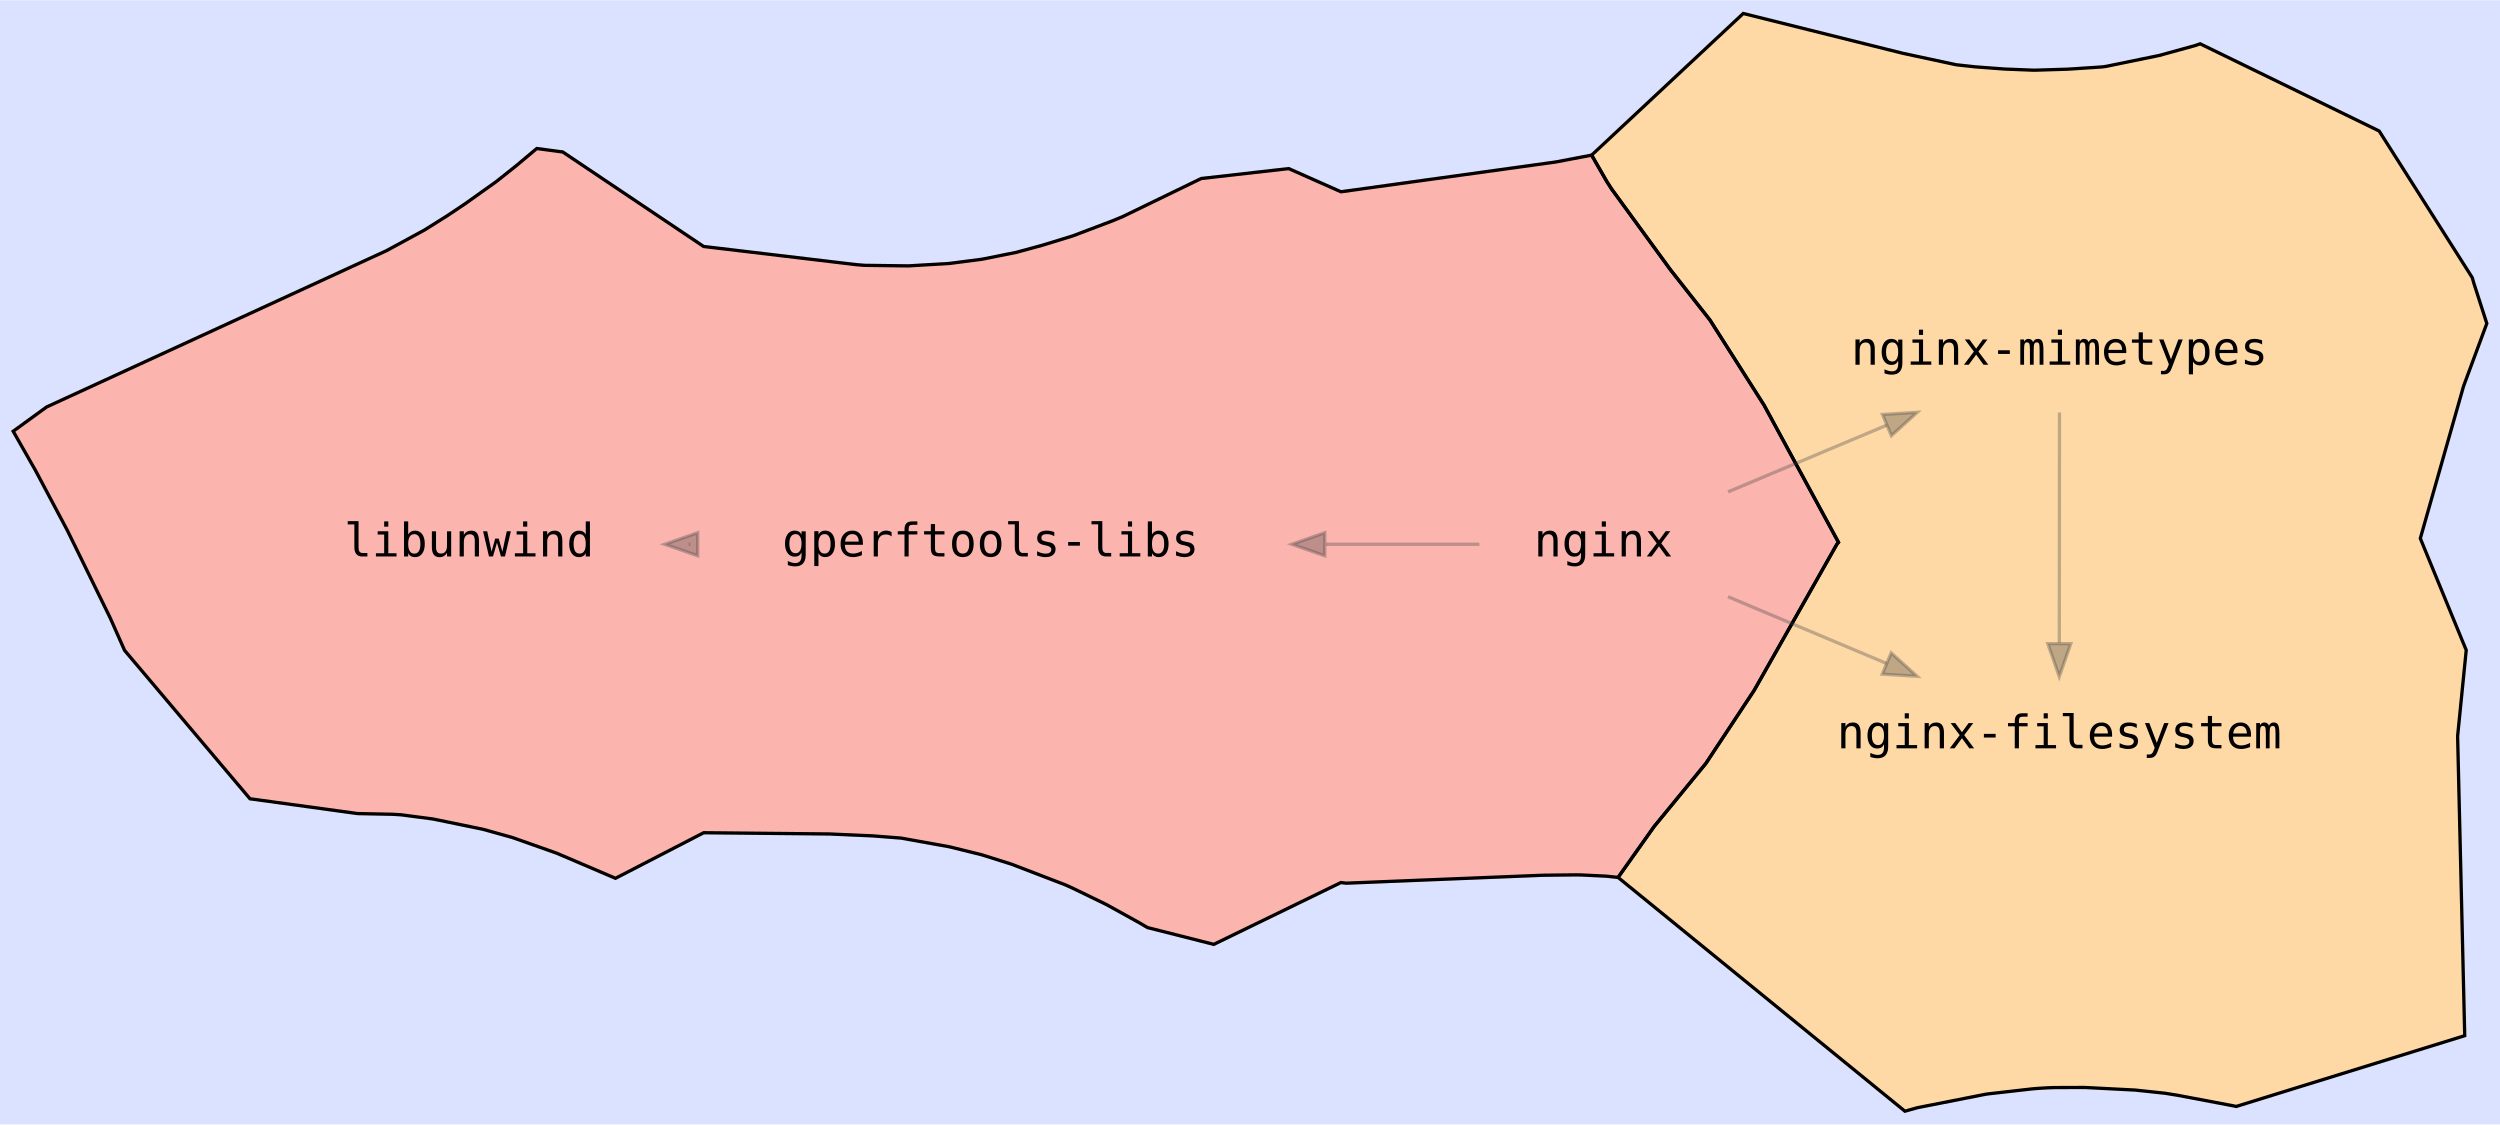
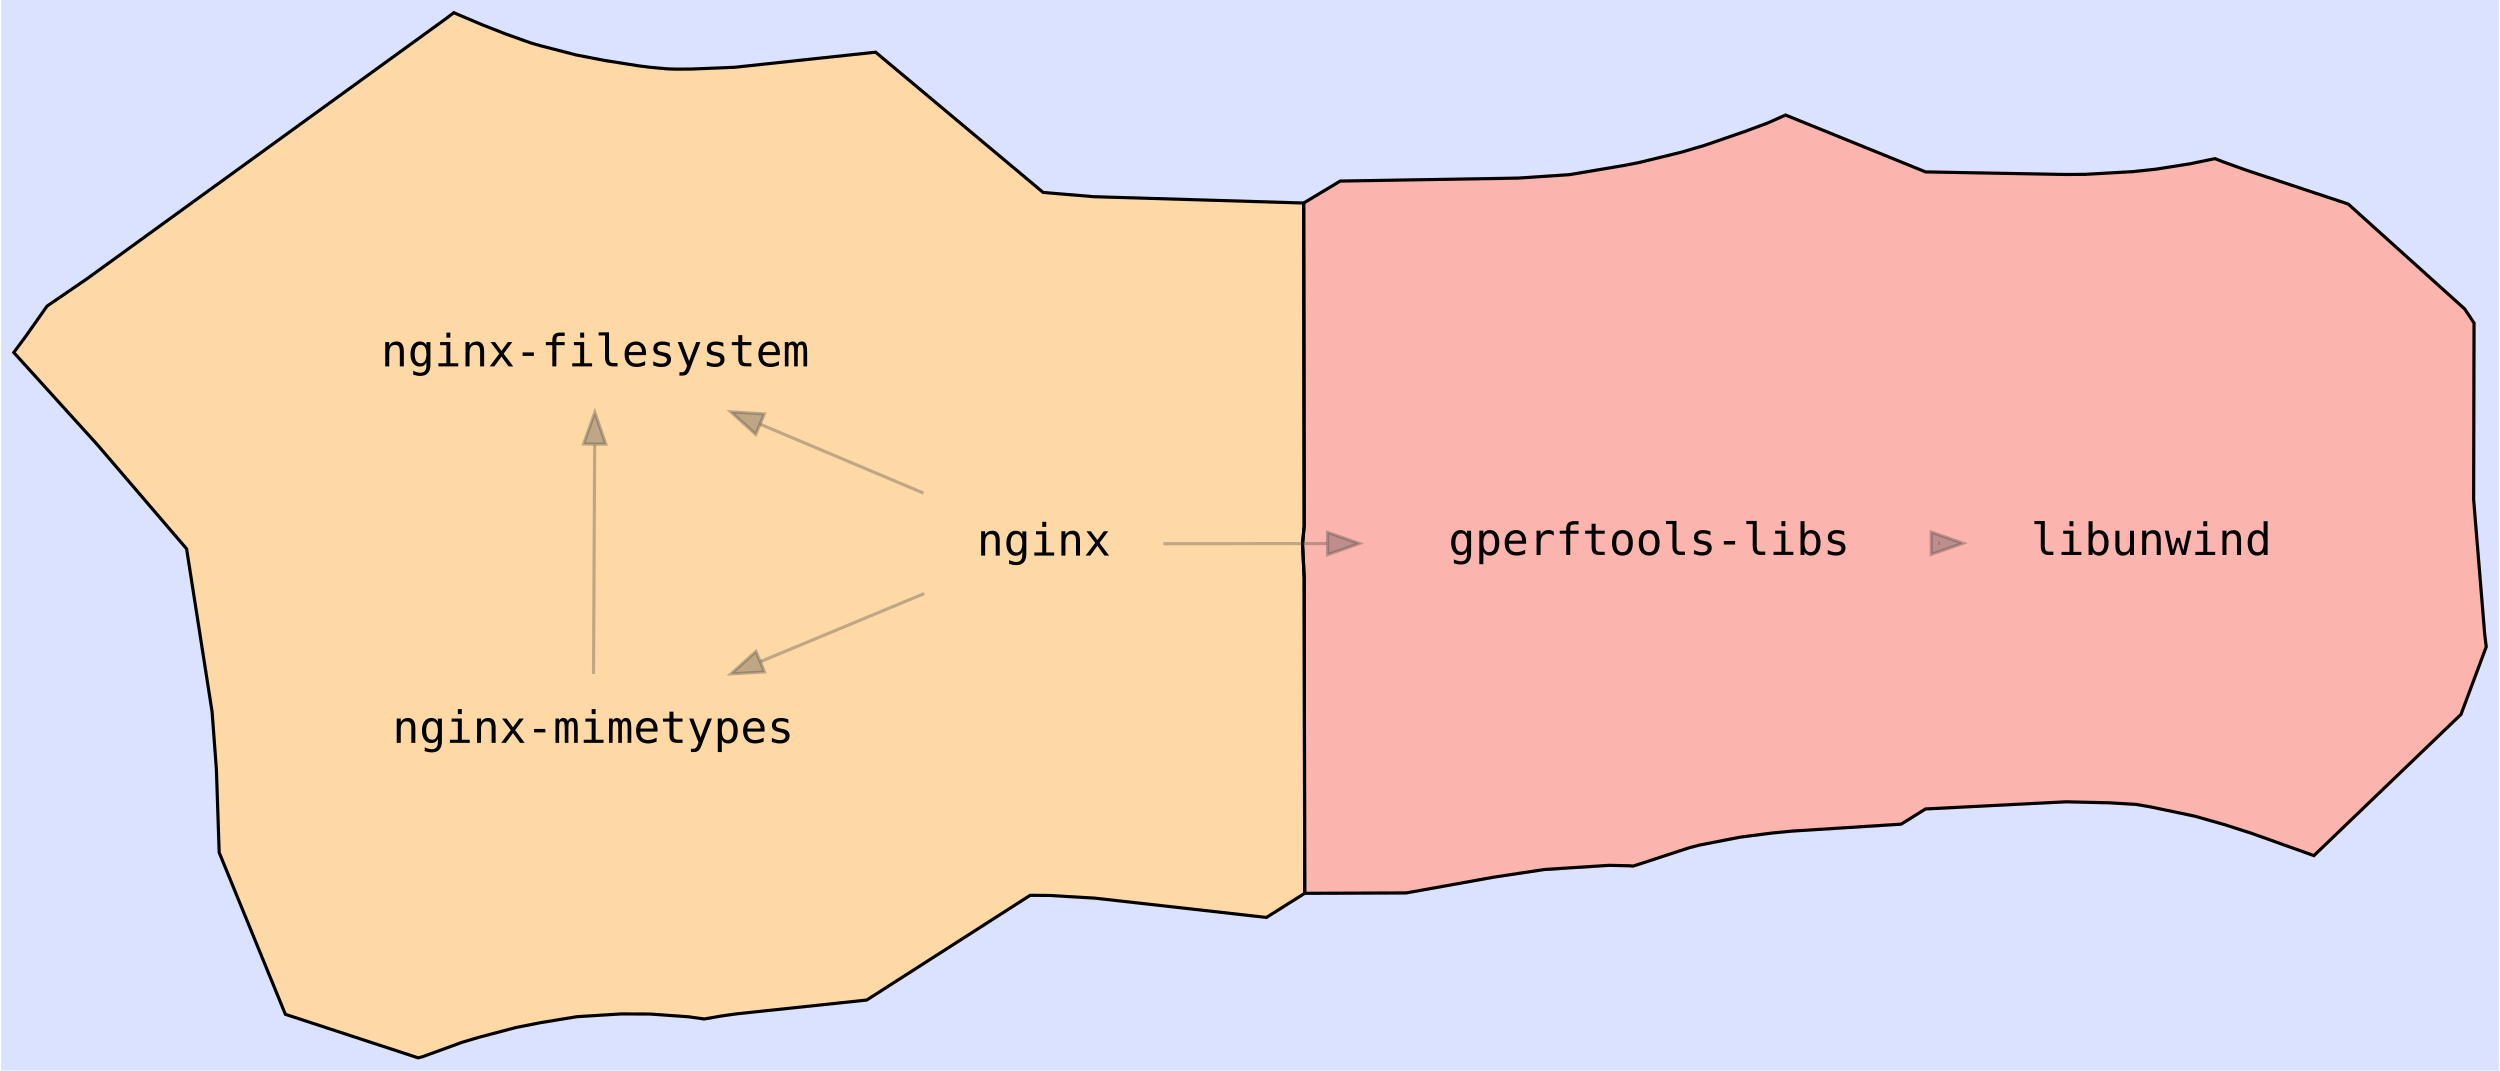
- <svg xmlns="http://www.w3.org/2000/svg" width="758pt" height="341pt" viewBox="0.00 0.00 758.24 340.93">
-   <g id="graph0" class="graph" transform="scale(1 1) rotate(0) translate(83.154 241.1751)">
-     <polygon fill="#dae2ff" stroke="transparent" points="-83.154,99.757 -83.154,-241.175 675.087,-241.175 675.087,99.757 -83.154,99.757" />
-     <polygon fill="#fbb4ae" stroke="#fbb4ae" points="-49.741,-53.878 -62.684,-80.312 -72.401,-98.607 -79.154,-110.463 -69.01,-117.829 34.081,-165.236 45.587,-171.494 52.514,-175.842 58.061,-179.557 67.324,-186.151 73.469,-191.04 79.652,-196.221 86.893,-195.246 84.486,-120.796 84.486,-120.796 86.893,-195.246 87.484,-195.196 130.248,-166.507 176.403,-161.007 179.024,-160.788 192.335,-160.62 192.899,-112.484 192.899,-112.484 192.335,-160.62 204.45,-161.332 200.853,-76.372 206.775,-76.372 207.226,-76.24 207.881,-76.24 211.181,-79.07 211.181,-79.07 207.881,-76.24 207.226,-76.24 206.775,-76.372 200.853,-76.372 204.45,-161.332 205.097,-161.393 214.764,-162.65 225.13,-164.735 233.039,-166.891 242.247,-169.728 254.314,-174.304 257.335,-175.554 281.17,-187.117 307.703,-190.128 323.553,-183.096 388.639,-192.124 399.583,-194.208 404.247,-186.099 405.725,-183.82 423.469,-159.471 435.477,-144.191 451.872,-118.393 474.45,-76.784 473.962,-76.189 448.882,-31.892 434.234,-9.727 418.518,9.444 417.818,-18.663 417.818,-18.663 418.518,9.444 407.6,24.855 404.022,24.471 396.467,24.107 394.946,24.079 384.81,24.189 325.123,26.599 323.546,26.404 284.975,45.157 264.881,40.063 262.345,38.575 252.325,33.033 242.049,28.048 239.975,27.112 223.679,20.852 214.612,17.989 204.855,15.572 190.121,12.921 181.476,12.248 168.322,11.671 130.273,11.296 103.524,25.118 85.647,17.486 72.228,12.74 63.303,10.245 48.128,7.123 38.411,5.848 35.791,5.699 25.286,5.486 -7.333,1 -45.361,-43.996 -49.741,-53.878 -49.741,-53.878" />
-     <polygon fill="#fed9a6" stroke="#fed9a6" points="664.843,-44.064 662.229,-18 664.384,72.85 595.084,94.316 594.424,94.173 577.304,90.928 573.482,90.31 564.438,89.346 549.09,88.557 540.076,88.591 538.008,88.656 538.741,-13.637 533.201,-17.068 532.325,-18.142 532.576,-18.44 532.576,-18.44 532.325,-18.142 533.201,-17.068 538.741,-13.637 538.008,88.656 534.947,88.836 533.058,88.999 519.982,90.49 519.032,90.625 498.442,94.684 494.6,95.757 407.6,24.855 418.518,9.444 434.234,-9.727 448.882,-31.892 473.962,-76.189 474.45,-76.784 451.872,-118.393 435.477,-144.191 423.469,-159.471 405.725,-183.82 404.247,-186.099 399.583,-194.208 445.566,-237.175 493.977,-225.097 510.136,-221.624 515.965,-220.985 524.801,-220.325 533.768,-219.969 543.997,-220.281 554.337,-220.958 555.601,-221.129 571.75,-224.45 582.614,-227.444 584.147,-227.973 638.432,-201.531 666.679,-157.049 667.157,-155.35 671.087,-143.163 664.03,-124.13 650.917,-77.971 664.843,-44.064 664.843,-44.064" />
-     <polyline fill="none" stroke="#000000" points="404.247,-186.099 405.725,-183.82 423.469,-159.471 435.477,-144.191 451.872,-118.393 474.45,-76.784 473.962,-76.189 448.882,-31.892 434.234,-9.727 418.518,9.444 407.6,24.855 404.022,24.471 396.467,24.107 394.946,24.079 384.81,24.189 325.123,26.599 323.546,26.404 284.975,45.157 264.881,40.063 262.345,38.575 252.325,33.033 242.049,28.048 239.975,27.112 223.679,20.852 214.612,17.989 204.855,15.572 190.121,12.921 181.476,12.248 168.322,11.671 130.273,11.296 103.524,25.118 85.647,17.486 72.228,12.74 63.303,10.245 48.128,7.123 38.411,5.848 35.791,5.699 25.286,5.486 -7.333,1 -45.361,-43.996 -49.741,-53.878 -62.684,-80.312 -72.401,-98.607 -79.154,-110.463 -69.01,-117.829 34.081,-165.236 45.587,-171.494 52.514,-175.842 58.061,-179.557 67.324,-186.151 73.469,-191.04 79.652,-196.221 86.893,-195.246 87.484,-195.196 130.248,-166.507 176.403,-161.007 179.024,-160.788 192.335,-160.62 204.45,-161.332 205.097,-161.393 214.764,-162.65 225.13,-164.735 233.039,-166.891 242.247,-169.728 254.314,-174.304 257.335,-175.554 281.17,-187.117 307.703,-190.128 323.553,-183.096 388.639,-192.124 399.583,-194.208 404.247,-186.099 " />
-     <polyline fill="none" stroke="#000000" points="533.768,-219.969 524.801,-220.325 515.965,-220.985 510.136,-221.624 493.977,-225.097 445.566,-237.175 399.583,-194.208 404.247,-186.099 405.725,-183.82 423.469,-159.471 435.477,-144.191 451.872,-118.393 474.45,-76.784 473.962,-76.189 448.882,-31.892 434.234,-9.727 418.518,9.444 407.6,24.855 494.6,95.757 498.442,94.684 519.032,90.625 519.982,90.49 533.058,88.999 534.947,88.836 538.008,88.656 540.076,88.591 549.09,88.557 564.438,89.346 573.482,90.31 577.304,90.928 594.424,94.173 595.084,94.316 664.384,72.85 662.229,-18 664.843,-44.064 650.917,-77.971 664.03,-124.13 671.087,-143.163 667.157,-155.35 666.679,-157.049 638.432,-201.531 584.147,-227.973 582.614,-227.444 571.75,-224.45 555.601,-221.129 554.337,-220.958 543.997,-220.281 533.768,-219.969 " />
+ <svg xmlns="http://www.w3.org/2000/svg" width="787pt" height="337pt" viewBox="0.00 0.00 786.68 337.15">
+   <g id="graph0" class="graph" transform="scale(1 1) rotate(0) translate(90.2549 248.2521)">
+     <polygon fill="#dae2ff" stroke="transparent" points="-90.255,88.9 -90.255,-248.252 696.425,-248.252 696.425,88.9 -90.255,88.9" />
+     <polygon fill="#fbb4ae" stroke="#fbb4ae" points="688.452,-90.952 691.938,-48.514 692.425,-44.55 684.474,-23.27 638.153,21.211 618.538,14.196 610.098,11.485 600.607,8.788 586.52,5.834 582.196,5.09 573.879,4.587 560.134,4.265 561.244,-26.332 561.244,-26.332 560.134,4.265 515.82,6.522 508.16,11.309 473.69,13.501 467.519,14.097 457.379,15.411 444.604,17.907 441.385,18.746 423.781,24.512 422.64,24.42 416.178,24.275 395.755,25.593 379.897,27.994 352.3,32.961 320.315,33.088 320.154,-66.248 319.625,-76.973 320.156,-82.643 319.991,-184.307 331.498,-191.222 387.611,-192.161 388.298,-122.489 388.298,-122.489 387.611,-192.161 403.405,-193.224 402.258,-162.83 402.258,-162.83 403.405,-193.224 404.053,-193.3 408.128,-120.713 407.207,-77.168 407.207,-77.168 408.128,-120.713 404.053,-193.3 420.917,-196.144 425.53,-197.038 438.955,-200.321 446.311,-202.489 458.911,-206.843 466.165,-209.531 471.742,-212.021 515.862,-194.107 559.938,-193.299 566.129,-193.341 581.236,-194.202 588.359,-194.965 599.192,-196.669 600.109,-112.338 596.896,-77.178 596.299,-76.997 596.265,-76.943 592.804,-73.989 587.277,-72.343 587.277,-72.343 592.804,-73.989 596.265,-76.943 596.299,-76.997 596.896,-77.178 600.109,-112.338 599.192,-196.669 606.978,-198.287 609.882,-197.161 616.809,-194.668 648.954,-183.992 685.613,-150.978 688.581,-146.51 688.452,-90.952 688.452,-90.952" />
+     <polygon fill="#fed9a6" stroke="#fed9a6" points="55.302,79.902 54.555,80.149 42.364,84.589 41.084,84.9 -.713,71.192 -21.558,20.24 -22.436,-5.932 -23.794,-24.09 35.58,-21.62 53.532,-24.355 58.264,-20.976 60.127,-17.81 64.292,-17.81 64.53,-17.739 68.28,-17.739 69.947,-18.249 74.287,-18.249 76.923,-60.518 81.075,-17.942 84.299,-17.942 85.075,-18.172 87.31,-18.172 90.402,-20.912 96.279,-22.737 102.153,-20.924 105.501,-17.993 107.122,-17.993 107.172,-17.978 111.187,-17.978 115.242,-50.64 118.567,-17.863 122.186,-17.863 122.436,-17.937 127.917,-17.937 130.624,-71.639 134.111,-20.892 139.105,-24.405 138.229,-77.303 138.229,-77.303 139.105,-24.405 134.111,-20.892 130.624,-71.639 127.917,-17.937 122.436,-17.937 122.186,-17.863 118.567,-17.863 115.242,-50.64 111.187,-17.978 107.172,-17.978 107.122,-17.993 105.501,-17.993 102.153,-20.924 96.279,-22.737 90.402,-20.912 87.31,-18.172 85.075,-18.172 84.299,-17.942 81.075,-17.942 76.923,-60.518 74.287,-18.249 69.947,-18.249 68.28,-17.739 64.53,-17.739 64.292,-17.81 60.127,-17.81 58.264,-20.976 53.532,-24.355 35.58,-21.62 -23.794,-24.09 -31.824,-75.404 -59.969,-108.243 -86.255,-137.24 -82.399,-142.448 -75.767,-151.855 -63.077,-160.538 50.156,-242.59 52.321,-244.252 52.448,-244.194 61.193,-240.481 68.763,-237.518 76.482,-234.754 79.346,-233.92 90.936,-230.924 99.885,-229.206 110.524,-227.517 114.311,-227.043 119.065,-226.607 120.298,-226.534 122.649,-226.474 127.277,-226.51 140.765,-227.06 185.167,-231.82 237.933,-187.643 253.784,-186.309 319.991,-184.307 320.156,-82.643 319.625,-76.973 320.154,-66.248 320.315,33.088 308.246,40.688 254.088,34.599 252.985,-11.058 254.366,-70.639 254.366,-70.639 252.985,-11.058 254.088,34.599 239.97,33.759 233.852,33.719 182.371,66.698 141.413,71.044 136.736,71.699 131.208,72.662 126.172,71.965 114.162,71.11 105,71.073 104.974,71.073 91.086,71.949 79.721,73.811 71.849,75.364 60.218,78.439 55.302,79.902 55.302,79.902" />
+     <polyline fill="none" stroke="#000000" points="420.917,-196.144 404.053,-193.3 403.405,-193.224 387.611,-192.161 331.498,-191.222 319.991,-184.307 320.156,-82.643 319.625,-76.973 320.154,-66.248 320.315,33.088 352.3,32.961 379.897,27.994 395.755,25.593 416.178,24.275 422.64,24.42 423.781,24.512 441.385,18.746 444.604,17.907 457.379,15.411 467.519,14.097 473.69,13.501 508.16,11.309 515.82,6.522 560.134,4.265 573.879,4.587 582.196,5.09 586.52,5.834 600.607,8.788 610.098,11.485 618.538,14.196 638.153,21.211 684.474,-23.27 692.425,-44.55 691.938,-48.514 688.452,-90.952 688.581,-146.51 685.613,-150.978 648.954,-183.992 616.809,-194.668 609.882,-197.161 606.978,-198.287 599.192,-196.669 588.359,-194.965 581.236,-194.202 566.129,-193.341 559.938,-193.299 515.862,-194.107 471.742,-212.021 466.165,-209.531 458.911,-206.843 446.311,-202.489 438.955,-200.321 425.53,-197.038 420.917,-196.144 " />
+     <polyline fill="none" stroke="#000000" points="253.784,-186.309 319.991,-184.307 320.156,-82.643 319.625,-76.973 320.154,-66.248 320.315,33.088 308.246,40.688 254.088,34.599 239.97,33.759 233.852,33.719 182.371,66.698 141.413,71.044 136.736,71.699 131.208,72.662 126.172,71.965 114.162,71.11 105,71.073 104.974,71.073 91.086,71.949 79.721,73.811 71.849,75.364 60.218,78.439 55.302,79.902 54.555,80.149 42.364,84.589 41.084,84.9 -.713,71.192 -21.558,20.24 -22.436,-5.932 -23.794,-24.09 -31.824,-75.404 -59.969,-108.243 -86.255,-137.24 -82.399,-142.448 -75.767,-151.855 -63.077,-160.538 50.156,-242.59 52.321,-244.252 52.448,-244.194 61.193,-240.481 68.763,-237.518 76.482,-234.754 79.346,-233.92 90.936,-230.924 99.885,-229.206 110.524,-227.517 114.311,-227.043 119.065,-226.607 120.298,-226.534 122.649,-226.474 127.277,-226.51 140.765,-227.06 185.167,-231.82 237.933,-187.643 253.784,-186.309 " />
    <g id="edge1" class="edge">
-       <path fill="none" stroke="#444444" stroke-opacity="0.333" d="M365.541,-76.19C351.838,-76.19 335.613,-76.191 319.01,-76.191" />
-       <polygon fill="#444444" fill-opacity="0.333" stroke="#444444" stroke-opacity="0.333" points="318.642,-72.691 308.643,-76.192 318.643,-79.691 318.642,-72.691" />
+       <path fill="none" stroke="#444444" stroke-opacity="0.333" d="M519.88,-77.167C520.043,-77.167 520.206,-77.167 520.369,-77.167" />
+       <polygon fill="#444444" fill-opacity="0.333" stroke="#444444" stroke-opacity="0.333" points="517.643,-80.668 527.643,-77.166 517.642,-73.668 517.643,-80.668" />
    </g>
    <g id="edge2" class="edge">
-       <path fill="none" stroke="#444444" stroke-opacity="0.333" d="M440.952,-92.079C455.798,-98.32 473.09,-105.588 489.105,-112.32" />
-       <polygon fill="#444444" fill-opacity="0.333" stroke="#444444" stroke-opacity="0.333" points="487.783,-115.561 498.358,-116.21 490.496,-109.108 487.783,-115.561" />
+       <path fill="none" stroke="#444444" stroke-opacity="0.333" d="M275.816,-77.013C290.832,-77.03 308.906,-77.049 327.288,-77.069" />
+       <polygon fill="#444444" fill-opacity="0.333" stroke="#444444" stroke-opacity="0.333" points="327.511,-80.569 337.515,-77.08 327.519,-73.569 327.511,-80.569" />
    </g>
    <g id="edge3" class="edge">
-       <path fill="none" stroke="#444444" stroke-opacity="0.333" d="M440.927,-60.289C455.764,-54.044 473.045,-46.77 489.049,-40.034" />
-       <polygon fill="#444444" fill-opacity="0.333" stroke="#444444" stroke-opacity="0.333" points="490.437,-43.248 498.296,-36.142 487.722,-36.796 490.437,-43.248" />
+       <path fill="none" stroke="#444444" stroke-opacity="0.333" d="M200.494,-61.324C184.698,-54.76 166.054,-47.012 148.933,-39.897" />
+       <polygon fill="#444444" fill-opacity="0.333" stroke="#444444" stroke-opacity="0.333" points="150.183,-36.626 139.605,-36.021 147.496,-43.09 150.183,-36.626" />
    </g>
    <g id="edge4" class="edge">
-       <path fill="none" stroke="#444444" stroke-opacity="0.333" d="M126.217,-76.186C126.054,-76.186 125.891,-76.186 125.728,-76.186" />
-       <polygon fill="#444444" fill-opacity="0.333" stroke="#444444" stroke-opacity="0.333" points="128.455,-72.687 118.454,-76.186 128.454,-79.687 128.455,-72.687" />
+       <path fill="none" stroke="#444444" stroke-opacity="0.333" d="M200.282,-92.944C184.486,-99.606 165.88,-107.453 148.835,-114.641" />
+       <polygon fill="#444444" fill-opacity="0.333" stroke="#444444" stroke-opacity="0.333" points="147.408,-111.445 139.554,-118.556 150.129,-117.894 147.408,-111.445" />
    </g>
    <g id="edge5" class="edge">
-       <path fill="none" stroke="#444444" stroke-opacity="0.333" d="M541.476,-116.162C541.462,-97.464 541.439,-68.083 541.422,-46.333" />
-       <polygon fill="#444444" fill-opacity="0.333" stroke="#444444" stroke-opacity="0.333" points="544.922,-46.048 541.414,-36.05 537.922,-46.053 544.922,-46.048" />
+       <path fill="none" stroke="#444444" stroke-opacity="0.333" d="M96.333,-36.008C96.43,-55.16 96.584,-85.721 96.697,-108.131" />
+       <polygon fill="#444444" fill-opacity="0.333" stroke="#444444" stroke-opacity="0.333" points="93.199,-108.41 96.749,-118.392 100.198,-108.375 93.199,-108.41" />
    </g>
    <g id="node1" class="node">
-       <text text-anchor="middle" x="403.15" y="-72.489" font-family="monospace" font-size="14.00" fill="#000000">nginx</text>
+       <text text-anchor="middle" x="428.8" y="-73.478" font-family="monospace" font-size="14.00" fill="#000000">gperftools-libs</text>
    </g>
    <g id="node2" class="node">
-       <text text-anchor="middle" x="217.3" y="-72.494" font-family="monospace" font-size="14.00" fill="#000000">gperftools-libs</text>
+       <text text-anchor="middle" x="586.95" y="-73.459" font-family="monospace" font-size="14.00" fill="#000000">libunwind</text>
    </g>
    <g id="node3" class="node">
-       <text text-anchor="middle" x="541.49" y="-130.64" font-family="monospace" font-size="14.00" fill="#000000">nginx-mimetypes</text>
+       <text text-anchor="middle" x="238.15" y="-73.273" font-family="monospace" font-size="14.00" fill="#000000">nginx</text>
    </g>
    <g id="node4" class="node">
-       <text text-anchor="middle" x="541.4" y="-14.3" font-family="monospace" font-size="14.00" fill="#000000">nginx-filesystem</text>
+       <text text-anchor="middle" x="96.242" y="-14.3" font-family="monospace" font-size="14.00" fill="#000000">nginx-mimetypes</text>
    </g>
    <g id="node5" class="node">
-       <text text-anchor="middle" x="59.145" y="-72.481" font-family="monospace" font-size="14.00" fill="#000000">libunwind</text>
+       <text text-anchor="middle" x="96.841" y="-132.87" font-family="monospace" font-size="14.00" fill="#000000">nginx-filesystem</text>
    </g>
  </g>
</svg>
